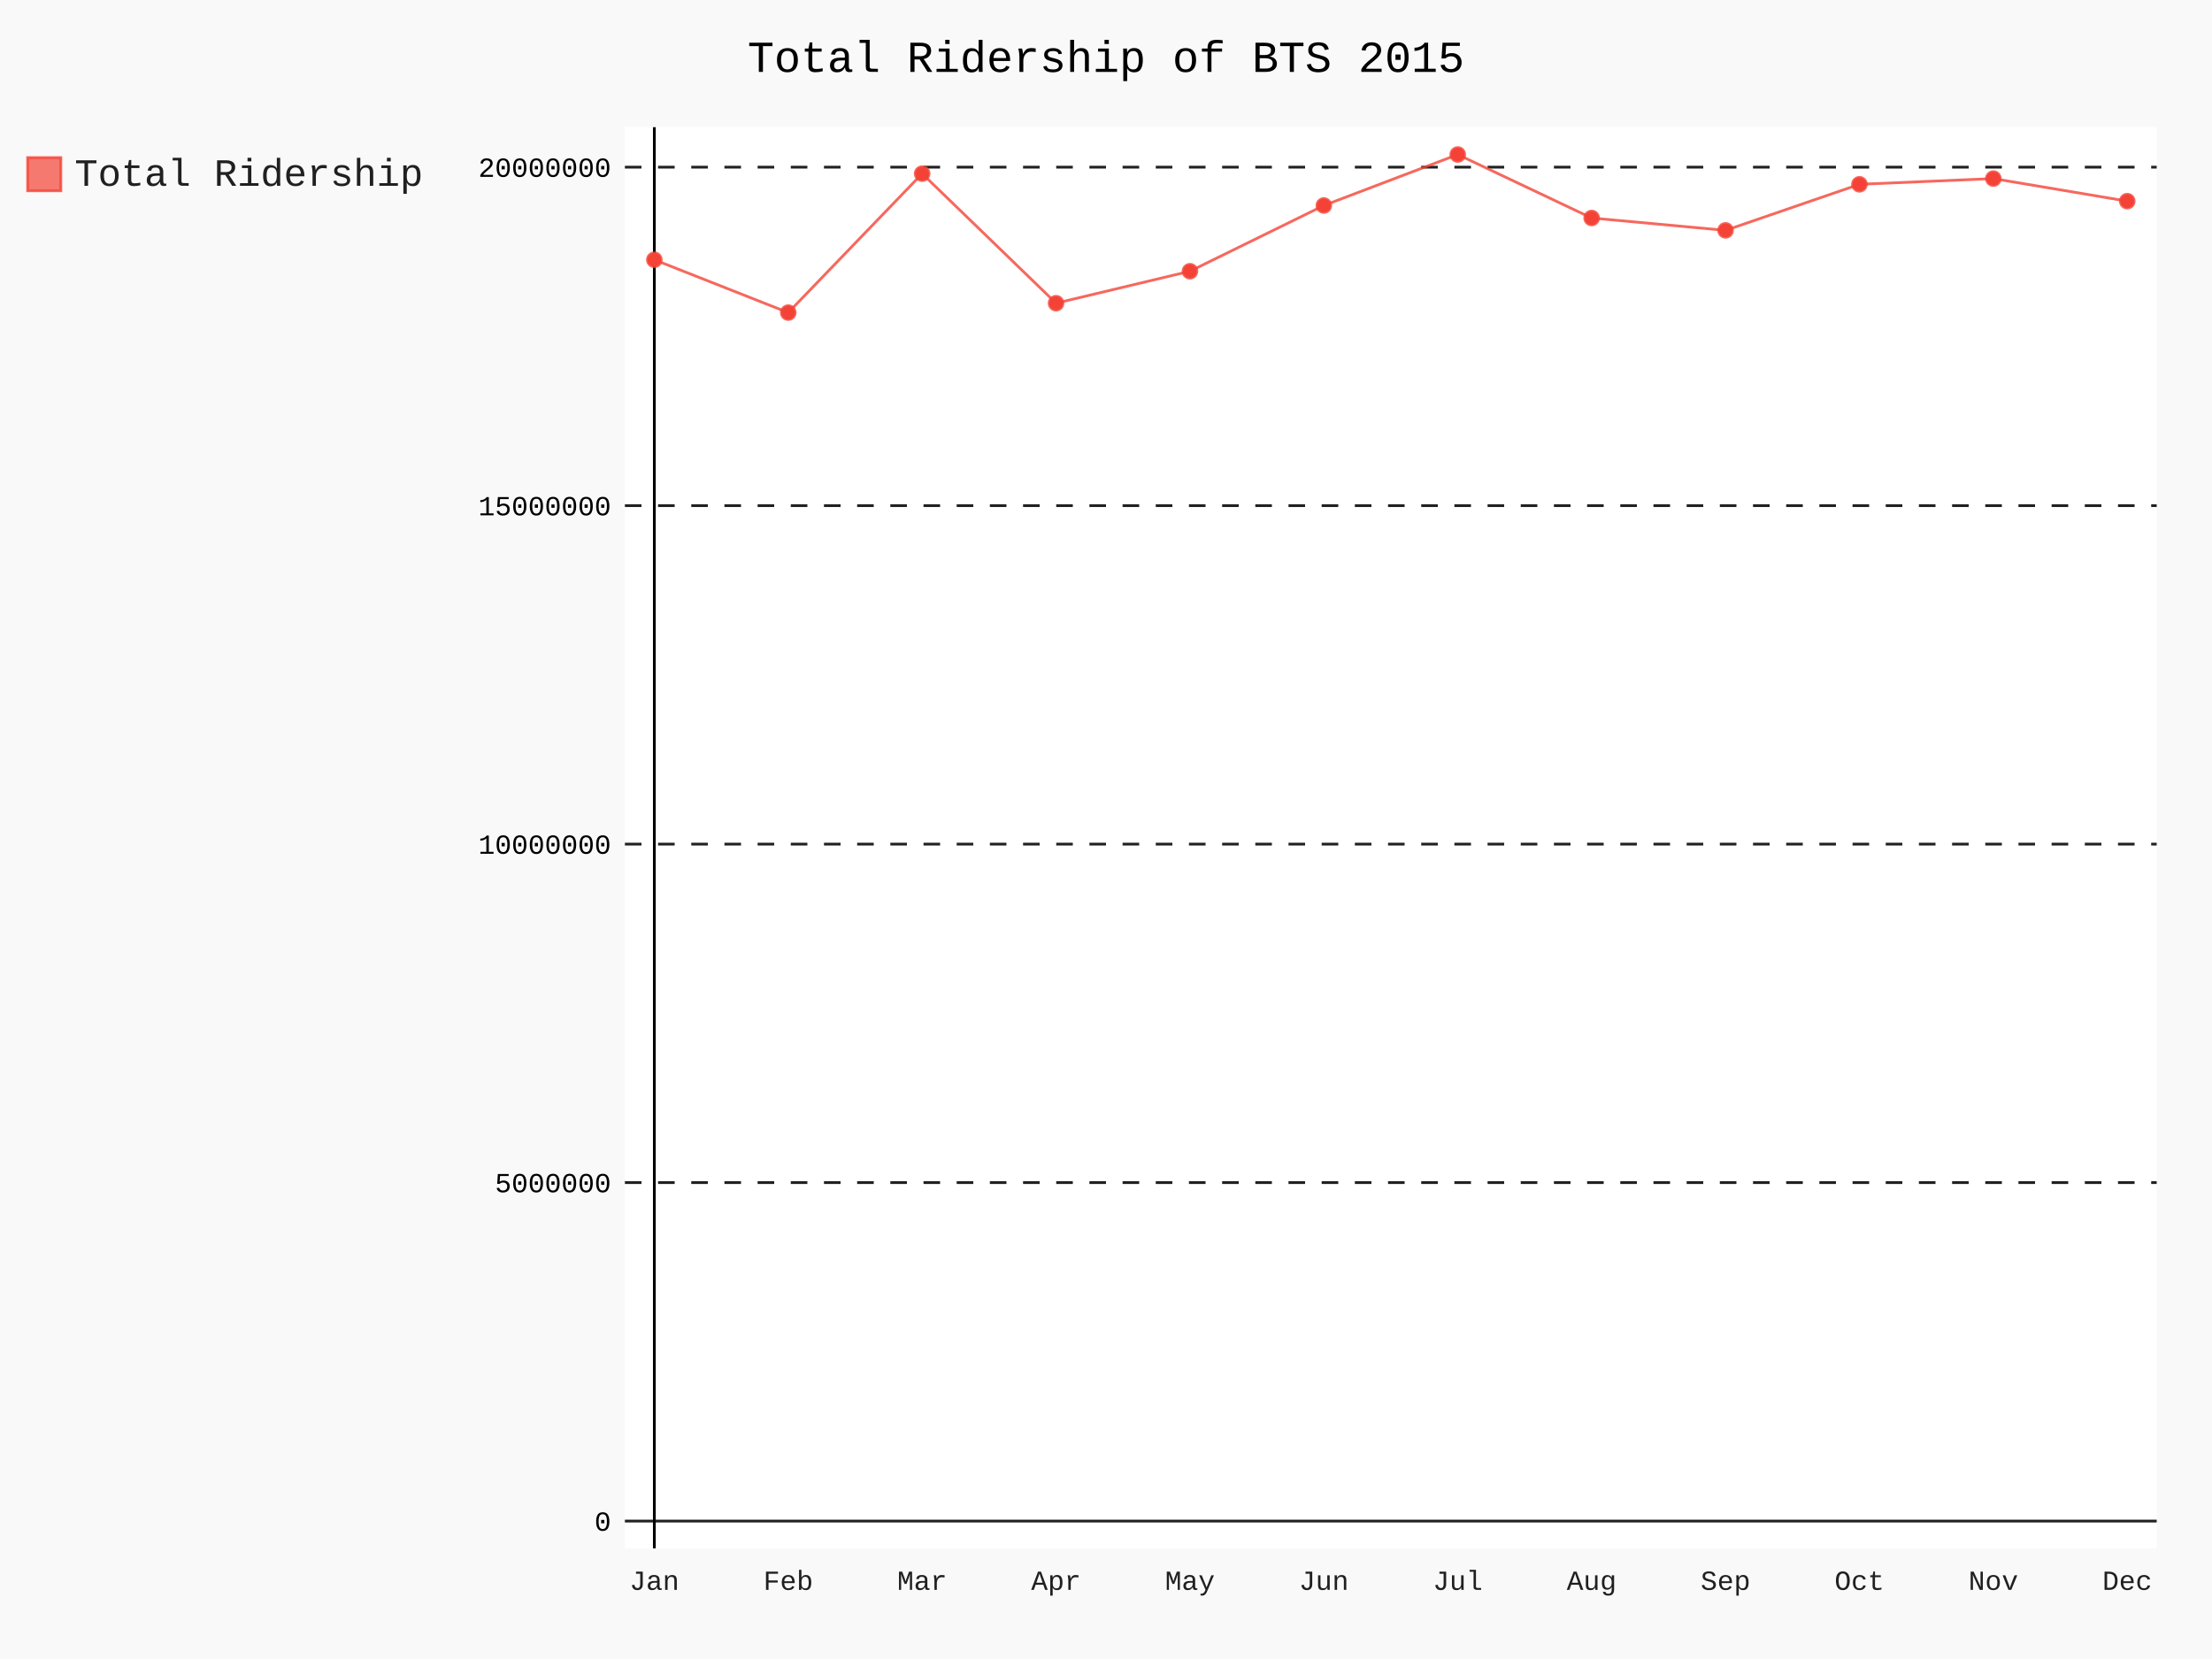
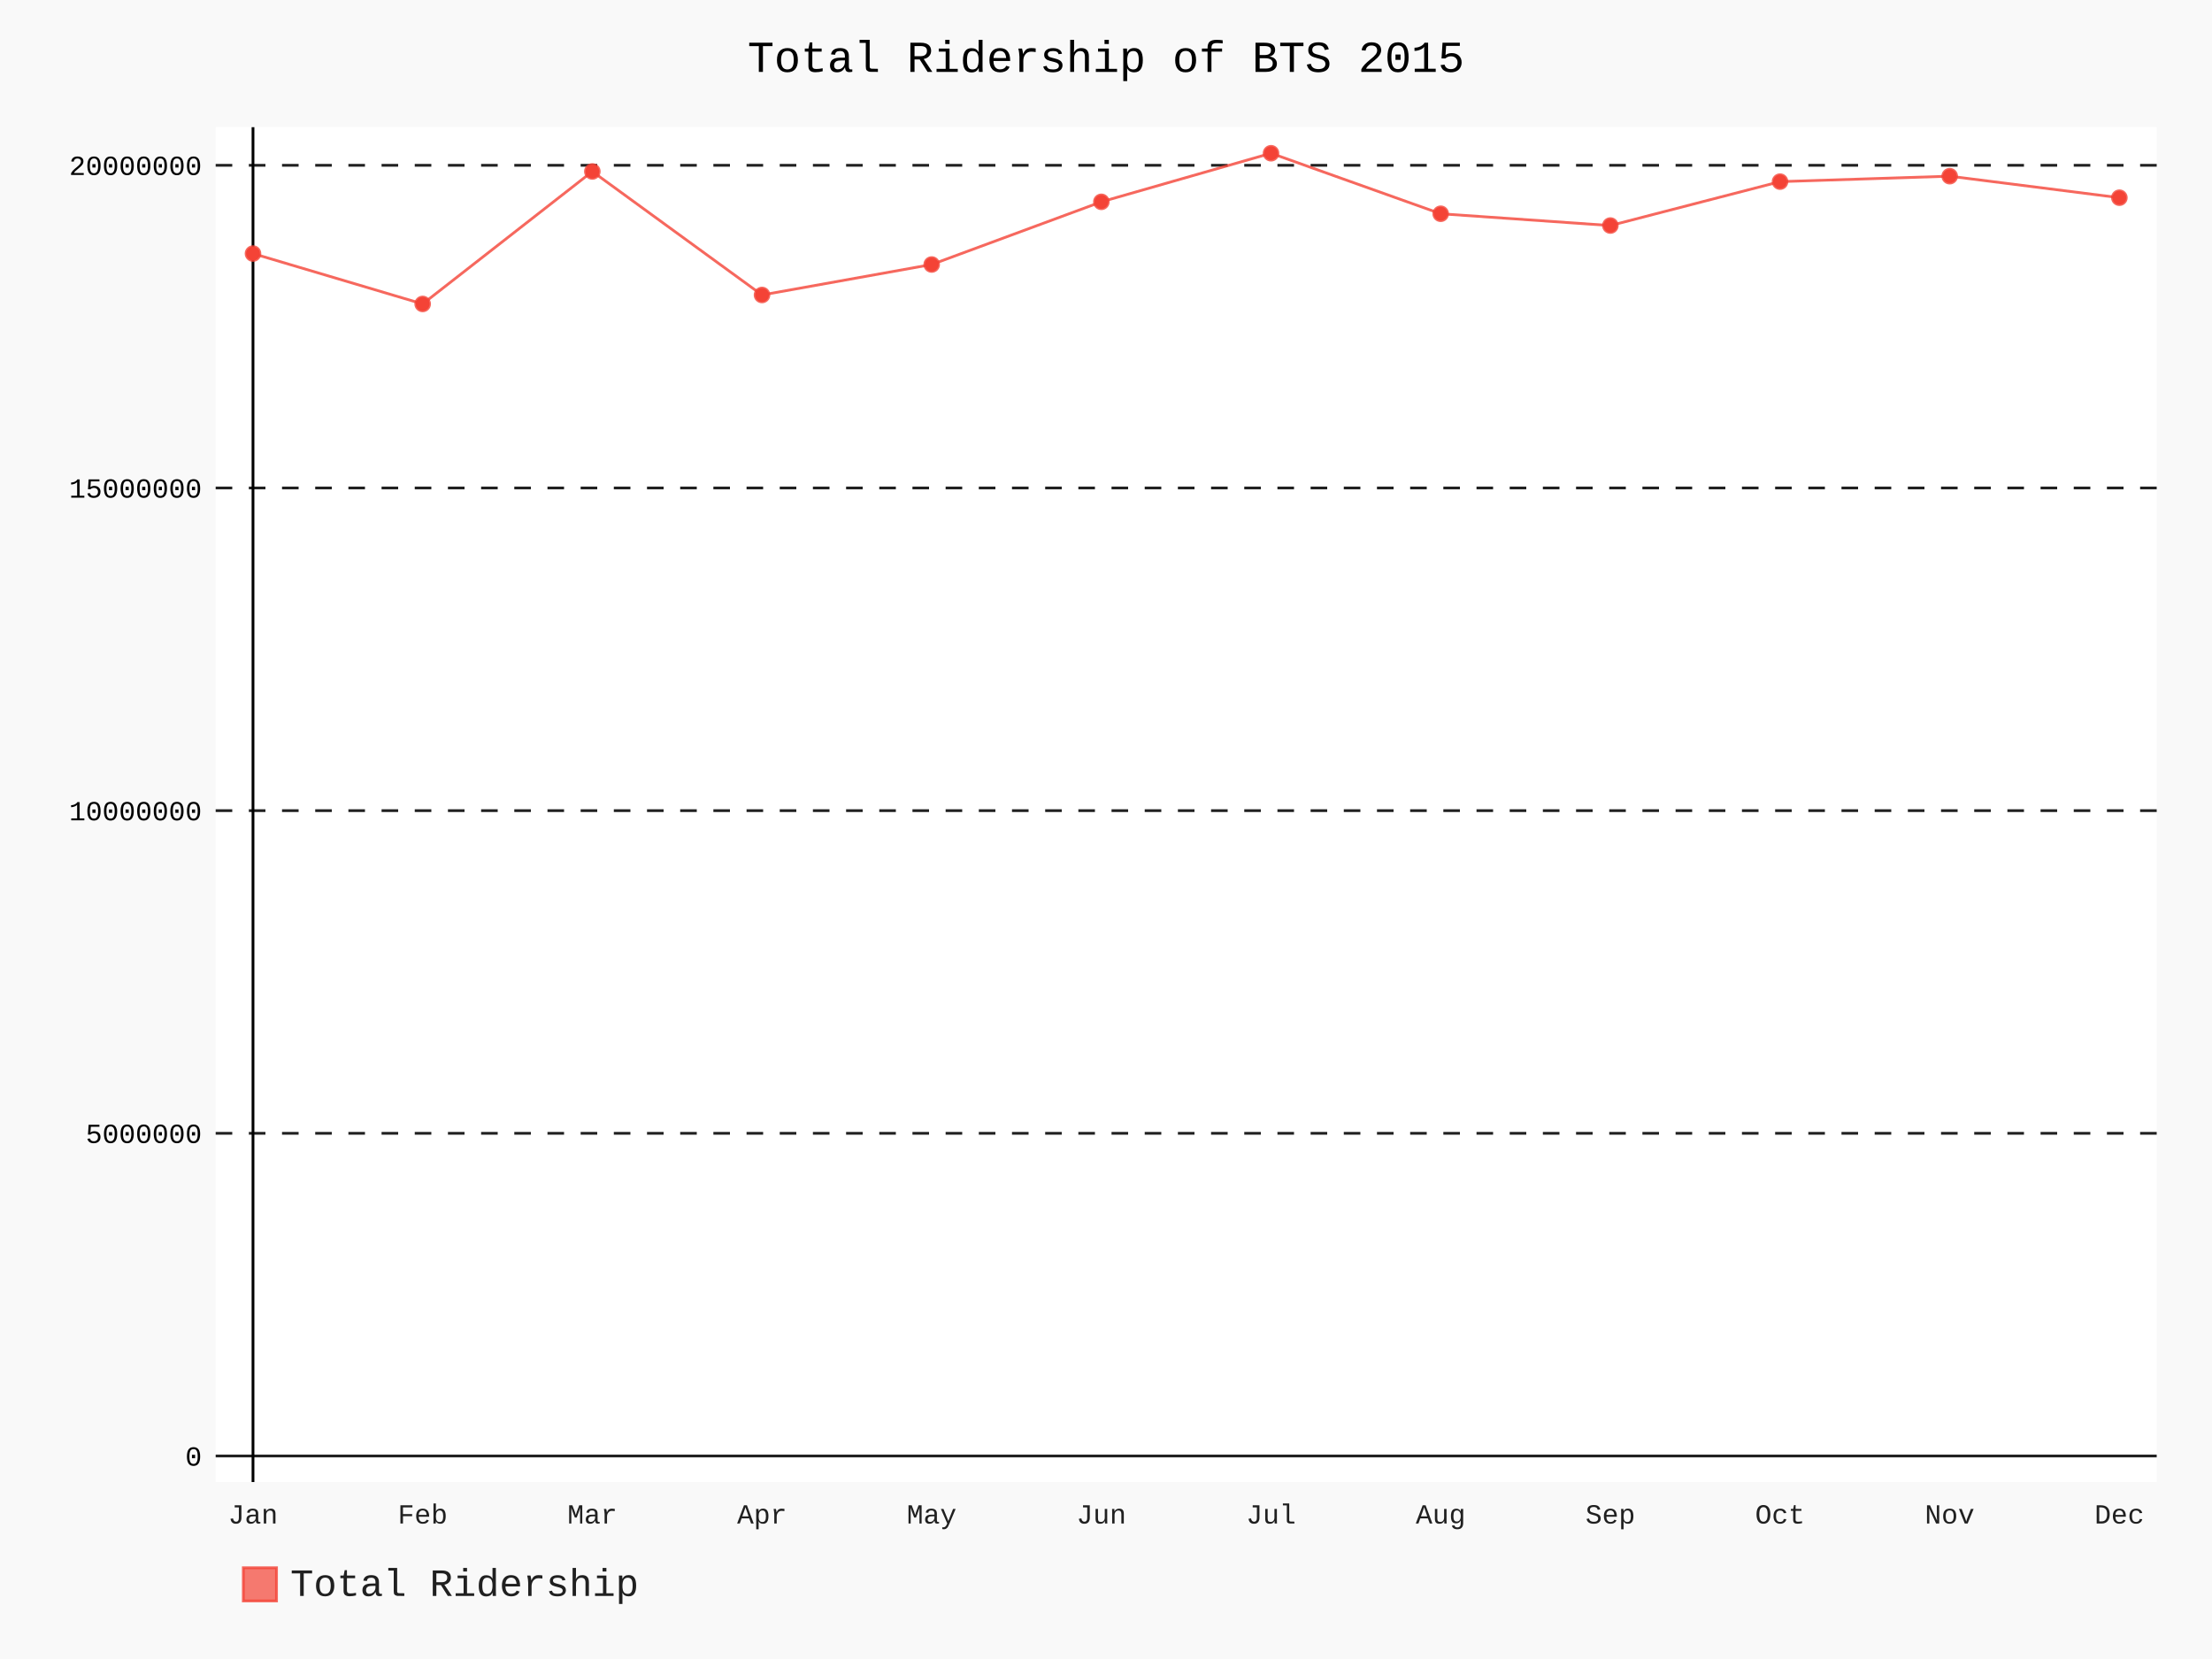
- <svg xmlns="http://www.w3.org/2000/svg" class="pygal-chart" id="chart-8e8b5d28-e42c-447c-ba19-50cde2bc6a2b" viewBox="0 0 800 600">
+ <svg xmlns="http://www.w3.org/2000/svg" class="pygal-chart" id="chart-b5dc6e57-5a7e-4256-b876-1f9318a9ca9d" viewBox="0 0 800 600">
  <defs>
-     <style type="text/css">#chart-8e8b5d28-e42c-447c-ba19-50cde2bc6a2b{-webkit-user-select:none;-webkit-font-smoothing:antialiased;font-family:Consolas,"Liberation Mono",Menlo,Courier,monospace}#chart-8e8b5d28-e42c-447c-ba19-50cde2bc6a2b .title{font-family:Consolas,"Liberation Mono",Menlo,Courier,monospace;font-size:16px}#chart-8e8b5d28-e42c-447c-ba19-50cde2bc6a2b .legends .legend text{font-family:Consolas,"Liberation Mono",Menlo,Courier,monospace;font-size:14px}#chart-8e8b5d28-e42c-447c-ba19-50cde2bc6a2b .axis text{font-family:Consolas,"Liberation Mono",Menlo,Courier,monospace;font-size:10px}#chart-8e8b5d28-e42c-447c-ba19-50cde2bc6a2b .axis text.major{font-family:Consolas,"Liberation Mono",Menlo,Courier,monospace;font-size:10px}#chart-8e8b5d28-e42c-447c-ba19-50cde2bc6a2b .text-overlay text.value{font-family:Consolas,"Liberation Mono",Menlo,Courier,monospace;font-size:16px}#chart-8e8b5d28-e42c-447c-ba19-50cde2bc6a2b .text-overlay text.label{font-family:Consolas,"Liberation Mono",Menlo,Courier,monospace;font-size:10px}#chart-8e8b5d28-e42c-447c-ba19-50cde2bc6a2b .tooltip{font-family:Consolas,"Liberation Mono",Menlo,Courier,monospace;font-size:14px}#chart-8e8b5d28-e42c-447c-ba19-50cde2bc6a2b text.no_data{font-family:Consolas,"Liberation Mono",Menlo,Courier,monospace;font-size:64px}
- #chart-8e8b5d28-e42c-447c-ba19-50cde2bc6a2b{background-color:rgba(249,249,249,1)}#chart-8e8b5d28-e42c-447c-ba19-50cde2bc6a2b path,#chart-8e8b5d28-e42c-447c-ba19-50cde2bc6a2b line,#chart-8e8b5d28-e42c-447c-ba19-50cde2bc6a2b rect,#chart-8e8b5d28-e42c-447c-ba19-50cde2bc6a2b circle{-webkit-transition:150ms;-moz-transition:150ms;transition:150ms}#chart-8e8b5d28-e42c-447c-ba19-50cde2bc6a2b .graph &gt; .background{fill:rgba(249,249,249,1)}#chart-8e8b5d28-e42c-447c-ba19-50cde2bc6a2b .plot &gt; .background{fill:rgba(255,255,255,1)}#chart-8e8b5d28-e42c-447c-ba19-50cde2bc6a2b .graph{fill:rgba(0,0,0,.87)}#chart-8e8b5d28-e42c-447c-ba19-50cde2bc6a2b text.no_data{fill:rgba(0,0,0,1)}#chart-8e8b5d28-e42c-447c-ba19-50cde2bc6a2b .title{fill:rgba(0,0,0,1)}#chart-8e8b5d28-e42c-447c-ba19-50cde2bc6a2b .legends .legend text{fill:rgba(0,0,0,.87)}#chart-8e8b5d28-e42c-447c-ba19-50cde2bc6a2b .legends .legend:hover text{fill:rgba(0,0,0,1)}#chart-8e8b5d28-e42c-447c-ba19-50cde2bc6a2b .axis .line{stroke:rgba(0,0,0,1)}#chart-8e8b5d28-e42c-447c-ba19-50cde2bc6a2b .axis .guide.line{stroke:rgba(0,0,0,.54)}#chart-8e8b5d28-e42c-447c-ba19-50cde2bc6a2b .axis .major.line{stroke:rgba(0,0,0,.87)}#chart-8e8b5d28-e42c-447c-ba19-50cde2bc6a2b .axis text.major{fill:rgba(0,0,0,1)}#chart-8e8b5d28-e42c-447c-ba19-50cde2bc6a2b .axis.y .guides:hover .guide.line,#chart-8e8b5d28-e42c-447c-ba19-50cde2bc6a2b .line-graph .axis.x .guides:hover .guide.line,#chart-8e8b5d28-e42c-447c-ba19-50cde2bc6a2b .stackedline-graph .axis.x .guides:hover .guide.line,#chart-8e8b5d28-e42c-447c-ba19-50cde2bc6a2b .xy-graph .axis.x .guides:hover .guide.line{stroke:rgba(0,0,0,1)}#chart-8e8b5d28-e42c-447c-ba19-50cde2bc6a2b .axis .guides:hover text{fill:rgba(0,0,0,1)}#chart-8e8b5d28-e42c-447c-ba19-50cde2bc6a2b .reactive{fill-opacity:.7;stroke-opacity:.8}#chart-8e8b5d28-e42c-447c-ba19-50cde2bc6a2b .ci{stroke:rgba(0,0,0,.87)}#chart-8e8b5d28-e42c-447c-ba19-50cde2bc6a2b .reactive.active,#chart-8e8b5d28-e42c-447c-ba19-50cde2bc6a2b .active .reactive{fill-opacity:.8;stroke-opacity:.9;stroke-width:4}#chart-8e8b5d28-e42c-447c-ba19-50cde2bc6a2b .ci .reactive.active{stroke-width:1.5}#chart-8e8b5d28-e42c-447c-ba19-50cde2bc6a2b .series text{fill:rgba(0,0,0,1)}#chart-8e8b5d28-e42c-447c-ba19-50cde2bc6a2b .tooltip rect{fill:rgba(255,255,255,1);stroke:rgba(0,0,0,1);-webkit-transition:opacity 150ms;-moz-transition:opacity 150ms;transition:opacity 150ms}#chart-8e8b5d28-e42c-447c-ba19-50cde2bc6a2b .tooltip .label{fill:rgba(0,0,0,.87)}#chart-8e8b5d28-e42c-447c-ba19-50cde2bc6a2b .tooltip .label{fill:rgba(0,0,0,.87)}#chart-8e8b5d28-e42c-447c-ba19-50cde2bc6a2b .tooltip .legend{font-size:.8em;fill:rgba(0,0,0,.54)}#chart-8e8b5d28-e42c-447c-ba19-50cde2bc6a2b .tooltip .x_label{font-size:.6em;fill:rgba(0,0,0,1)}#chart-8e8b5d28-e42c-447c-ba19-50cde2bc6a2b .tooltip .xlink{font-size:.5em;text-decoration:underline}#chart-8e8b5d28-e42c-447c-ba19-50cde2bc6a2b .tooltip .value{font-size:1.5em}#chart-8e8b5d28-e42c-447c-ba19-50cde2bc6a2b .bound{font-size:.5em}#chart-8e8b5d28-e42c-447c-ba19-50cde2bc6a2b .max-value{font-size:.75em;fill:rgba(0,0,0,.54)}#chart-8e8b5d28-e42c-447c-ba19-50cde2bc6a2b .map-element{fill:rgba(255,255,255,1);stroke:rgba(0,0,0,.54) !important}#chart-8e8b5d28-e42c-447c-ba19-50cde2bc6a2b .map-element .reactive{fill-opacity:inherit;stroke-opacity:inherit}#chart-8e8b5d28-e42c-447c-ba19-50cde2bc6a2b .color-0,#chart-8e8b5d28-e42c-447c-ba19-50cde2bc6a2b .color-0 a:visited{stroke:#F44336;fill:#F44336}#chart-8e8b5d28-e42c-447c-ba19-50cde2bc6a2b .text-overlay .color-0 text{fill:black}
- #chart-8e8b5d28-e42c-447c-ba19-50cde2bc6a2b text.no_data{text-anchor:middle}#chart-8e8b5d28-e42c-447c-ba19-50cde2bc6a2b .guide.line{fill:none}#chart-8e8b5d28-e42c-447c-ba19-50cde2bc6a2b .centered{text-anchor:middle}#chart-8e8b5d28-e42c-447c-ba19-50cde2bc6a2b .title{text-anchor:middle}#chart-8e8b5d28-e42c-447c-ba19-50cde2bc6a2b .legends .legend text{fill-opacity:1}#chart-8e8b5d28-e42c-447c-ba19-50cde2bc6a2b .axis.x text{text-anchor:middle}#chart-8e8b5d28-e42c-447c-ba19-50cde2bc6a2b .axis.x:not(.web) text[transform]{text-anchor:start}#chart-8e8b5d28-e42c-447c-ba19-50cde2bc6a2b .axis.x:not(.web) text[transform].backwards{text-anchor:end}#chart-8e8b5d28-e42c-447c-ba19-50cde2bc6a2b .axis.y text{text-anchor:end}#chart-8e8b5d28-e42c-447c-ba19-50cde2bc6a2b .axis.y text[transform].backwards{text-anchor:start}#chart-8e8b5d28-e42c-447c-ba19-50cde2bc6a2b .axis.y2 text{text-anchor:start}#chart-8e8b5d28-e42c-447c-ba19-50cde2bc6a2b .axis.y2 text[transform].backwards{text-anchor:end}#chart-8e8b5d28-e42c-447c-ba19-50cde2bc6a2b .axis .guide.line{stroke-dasharray:4,4}#chart-8e8b5d28-e42c-447c-ba19-50cde2bc6a2b .axis .major.guide.line{stroke-dasharray:6,6}#chart-8e8b5d28-e42c-447c-ba19-50cde2bc6a2b .horizontal .axis.y .guide.line,#chart-8e8b5d28-e42c-447c-ba19-50cde2bc6a2b .horizontal .axis.y2 .guide.line,#chart-8e8b5d28-e42c-447c-ba19-50cde2bc6a2b .vertical .axis.x .guide.line{opacity:0}#chart-8e8b5d28-e42c-447c-ba19-50cde2bc6a2b .horizontal .axis.always_show .guide.line,#chart-8e8b5d28-e42c-447c-ba19-50cde2bc6a2b .vertical .axis.always_show .guide.line{opacity:1 !important}#chart-8e8b5d28-e42c-447c-ba19-50cde2bc6a2b .axis.y .guides:hover .guide.line,#chart-8e8b5d28-e42c-447c-ba19-50cde2bc6a2b .axis.y2 .guides:hover .guide.line,#chart-8e8b5d28-e42c-447c-ba19-50cde2bc6a2b .axis.x .guides:hover .guide.line{opacity:1}#chart-8e8b5d28-e42c-447c-ba19-50cde2bc6a2b .axis .guides:hover text{opacity:1}#chart-8e8b5d28-e42c-447c-ba19-50cde2bc6a2b .nofill{fill:none}#chart-8e8b5d28-e42c-447c-ba19-50cde2bc6a2b .subtle-fill{fill-opacity:.2}#chart-8e8b5d28-e42c-447c-ba19-50cde2bc6a2b .dot{stroke-width:1px;fill-opacity:1}#chart-8e8b5d28-e42c-447c-ba19-50cde2bc6a2b .dot.active{stroke-width:5px}#chart-8e8b5d28-e42c-447c-ba19-50cde2bc6a2b .dot.negative{fill:transparent}#chart-8e8b5d28-e42c-447c-ba19-50cde2bc6a2b text,#chart-8e8b5d28-e42c-447c-ba19-50cde2bc6a2b tspan{stroke:none !important}#chart-8e8b5d28-e42c-447c-ba19-50cde2bc6a2b .series text.active{opacity:1}#chart-8e8b5d28-e42c-447c-ba19-50cde2bc6a2b .tooltip rect{fill-opacity:.95;stroke-width:.5}#chart-8e8b5d28-e42c-447c-ba19-50cde2bc6a2b .tooltip text{fill-opacity:1}#chart-8e8b5d28-e42c-447c-ba19-50cde2bc6a2b .showable{visibility:hidden}#chart-8e8b5d28-e42c-447c-ba19-50cde2bc6a2b .showable.shown{visibility:visible}#chart-8e8b5d28-e42c-447c-ba19-50cde2bc6a2b .gauge-background{fill:rgba(229,229,229,1);stroke:none}#chart-8e8b5d28-e42c-447c-ba19-50cde2bc6a2b .bg-lines{stroke:rgba(249,249,249,1);stroke-width:2px}</style>
+     <style type="text/css">#chart-b5dc6e57-5a7e-4256-b876-1f9318a9ca9d{-webkit-user-select:none;-webkit-font-smoothing:antialiased;font-family:Consolas,"Liberation Mono",Menlo,Courier,monospace}#chart-b5dc6e57-5a7e-4256-b876-1f9318a9ca9d .title{font-family:Consolas,"Liberation Mono",Menlo,Courier,monospace;font-size:16px}#chart-b5dc6e57-5a7e-4256-b876-1f9318a9ca9d .legends .legend text{font-family:Consolas,"Liberation Mono",Menlo,Courier,monospace;font-size:14px}#chart-b5dc6e57-5a7e-4256-b876-1f9318a9ca9d .axis text{font-family:Consolas,"Liberation Mono",Menlo,Courier,monospace;font-size:10px}#chart-b5dc6e57-5a7e-4256-b876-1f9318a9ca9d .axis text.major{font-family:Consolas,"Liberation Mono",Menlo,Courier,monospace;font-size:10px}#chart-b5dc6e57-5a7e-4256-b876-1f9318a9ca9d .text-overlay text.value{font-family:Consolas,"Liberation Mono",Menlo,Courier,monospace;font-size:16px}#chart-b5dc6e57-5a7e-4256-b876-1f9318a9ca9d .text-overlay text.label{font-family:Consolas,"Liberation Mono",Menlo,Courier,monospace;font-size:10px}#chart-b5dc6e57-5a7e-4256-b876-1f9318a9ca9d .tooltip{font-family:Consolas,"Liberation Mono",Menlo,Courier,monospace;font-size:14px}#chart-b5dc6e57-5a7e-4256-b876-1f9318a9ca9d text.no_data{font-family:Consolas,"Liberation Mono",Menlo,Courier,monospace;font-size:64px}
+ #chart-b5dc6e57-5a7e-4256-b876-1f9318a9ca9d{background-color:rgba(249,249,249,1)}#chart-b5dc6e57-5a7e-4256-b876-1f9318a9ca9d path,#chart-b5dc6e57-5a7e-4256-b876-1f9318a9ca9d line,#chart-b5dc6e57-5a7e-4256-b876-1f9318a9ca9d rect,#chart-b5dc6e57-5a7e-4256-b876-1f9318a9ca9d circle{-webkit-transition:150ms;-moz-transition:150ms;transition:150ms}#chart-b5dc6e57-5a7e-4256-b876-1f9318a9ca9d .graph &gt; .background{fill:rgba(249,249,249,1)}#chart-b5dc6e57-5a7e-4256-b876-1f9318a9ca9d .plot &gt; .background{fill:rgba(255,255,255,1)}#chart-b5dc6e57-5a7e-4256-b876-1f9318a9ca9d .graph{fill:rgba(0,0,0,.87)}#chart-b5dc6e57-5a7e-4256-b876-1f9318a9ca9d text.no_data{fill:rgba(0,0,0,1)}#chart-b5dc6e57-5a7e-4256-b876-1f9318a9ca9d .title{fill:rgba(0,0,0,1)}#chart-b5dc6e57-5a7e-4256-b876-1f9318a9ca9d .legends .legend text{fill:rgba(0,0,0,.87)}#chart-b5dc6e57-5a7e-4256-b876-1f9318a9ca9d .legends .legend:hover text{fill:rgba(0,0,0,1)}#chart-b5dc6e57-5a7e-4256-b876-1f9318a9ca9d .axis .line{stroke:rgba(0,0,0,1)}#chart-b5dc6e57-5a7e-4256-b876-1f9318a9ca9d .axis .guide.line{stroke:rgba(0,0,0,.54)}#chart-b5dc6e57-5a7e-4256-b876-1f9318a9ca9d .axis .major.line{stroke:rgba(0,0,0,.87)}#chart-b5dc6e57-5a7e-4256-b876-1f9318a9ca9d .axis text.major{fill:rgba(0,0,0,1)}#chart-b5dc6e57-5a7e-4256-b876-1f9318a9ca9d .axis.y .guides:hover .guide.line,#chart-b5dc6e57-5a7e-4256-b876-1f9318a9ca9d .line-graph .axis.x .guides:hover .guide.line,#chart-b5dc6e57-5a7e-4256-b876-1f9318a9ca9d .stackedline-graph .axis.x .guides:hover .guide.line,#chart-b5dc6e57-5a7e-4256-b876-1f9318a9ca9d .xy-graph .axis.x .guides:hover .guide.line{stroke:rgba(0,0,0,1)}#chart-b5dc6e57-5a7e-4256-b876-1f9318a9ca9d .axis .guides:hover text{fill:rgba(0,0,0,1)}#chart-b5dc6e57-5a7e-4256-b876-1f9318a9ca9d .reactive{fill-opacity:.7;stroke-opacity:.8}#chart-b5dc6e57-5a7e-4256-b876-1f9318a9ca9d .ci{stroke:rgba(0,0,0,.87)}#chart-b5dc6e57-5a7e-4256-b876-1f9318a9ca9d .reactive.active,#chart-b5dc6e57-5a7e-4256-b876-1f9318a9ca9d .active .reactive{fill-opacity:.8;stroke-opacity:.9;stroke-width:4}#chart-b5dc6e57-5a7e-4256-b876-1f9318a9ca9d .ci .reactive.active{stroke-width:1.5}#chart-b5dc6e57-5a7e-4256-b876-1f9318a9ca9d .series text{fill:rgba(0,0,0,1)}#chart-b5dc6e57-5a7e-4256-b876-1f9318a9ca9d .tooltip rect{fill:rgba(255,255,255,1);stroke:rgba(0,0,0,1);-webkit-transition:opacity 150ms;-moz-transition:opacity 150ms;transition:opacity 150ms}#chart-b5dc6e57-5a7e-4256-b876-1f9318a9ca9d .tooltip .label{fill:rgba(0,0,0,.87)}#chart-b5dc6e57-5a7e-4256-b876-1f9318a9ca9d .tooltip .label{fill:rgba(0,0,0,.87)}#chart-b5dc6e57-5a7e-4256-b876-1f9318a9ca9d .tooltip .legend{font-size:.8em;fill:rgba(0,0,0,.54)}#chart-b5dc6e57-5a7e-4256-b876-1f9318a9ca9d .tooltip .x_label{font-size:.6em;fill:rgba(0,0,0,1)}#chart-b5dc6e57-5a7e-4256-b876-1f9318a9ca9d .tooltip .xlink{font-size:.5em;text-decoration:underline}#chart-b5dc6e57-5a7e-4256-b876-1f9318a9ca9d .tooltip .value{font-size:1.5em}#chart-b5dc6e57-5a7e-4256-b876-1f9318a9ca9d .bound{font-size:.5em}#chart-b5dc6e57-5a7e-4256-b876-1f9318a9ca9d .max-value{font-size:.75em;fill:rgba(0,0,0,.54)}#chart-b5dc6e57-5a7e-4256-b876-1f9318a9ca9d .map-element{fill:rgba(255,255,255,1);stroke:rgba(0,0,0,.54) !important}#chart-b5dc6e57-5a7e-4256-b876-1f9318a9ca9d .map-element .reactive{fill-opacity:inherit;stroke-opacity:inherit}#chart-b5dc6e57-5a7e-4256-b876-1f9318a9ca9d .color-0,#chart-b5dc6e57-5a7e-4256-b876-1f9318a9ca9d .color-0 a:visited{stroke:#F44336;fill:#F44336}#chart-b5dc6e57-5a7e-4256-b876-1f9318a9ca9d .text-overlay .color-0 text{fill:black}
+ #chart-b5dc6e57-5a7e-4256-b876-1f9318a9ca9d text.no_data{text-anchor:middle}#chart-b5dc6e57-5a7e-4256-b876-1f9318a9ca9d .guide.line{fill:none}#chart-b5dc6e57-5a7e-4256-b876-1f9318a9ca9d .centered{text-anchor:middle}#chart-b5dc6e57-5a7e-4256-b876-1f9318a9ca9d .title{text-anchor:middle}#chart-b5dc6e57-5a7e-4256-b876-1f9318a9ca9d .legends .legend text{fill-opacity:1}#chart-b5dc6e57-5a7e-4256-b876-1f9318a9ca9d .axis.x text{text-anchor:middle}#chart-b5dc6e57-5a7e-4256-b876-1f9318a9ca9d .axis.x:not(.web) text[transform]{text-anchor:start}#chart-b5dc6e57-5a7e-4256-b876-1f9318a9ca9d .axis.x:not(.web) text[transform].backwards{text-anchor:end}#chart-b5dc6e57-5a7e-4256-b876-1f9318a9ca9d .axis.y text{text-anchor:end}#chart-b5dc6e57-5a7e-4256-b876-1f9318a9ca9d .axis.y text[transform].backwards{text-anchor:start}#chart-b5dc6e57-5a7e-4256-b876-1f9318a9ca9d .axis.y2 text{text-anchor:start}#chart-b5dc6e57-5a7e-4256-b876-1f9318a9ca9d .axis.y2 text[transform].backwards{text-anchor:end}#chart-b5dc6e57-5a7e-4256-b876-1f9318a9ca9d .axis .guide.line{stroke-dasharray:4,4}#chart-b5dc6e57-5a7e-4256-b876-1f9318a9ca9d .axis .major.guide.line{stroke-dasharray:6,6}#chart-b5dc6e57-5a7e-4256-b876-1f9318a9ca9d .horizontal .axis.y .guide.line,#chart-b5dc6e57-5a7e-4256-b876-1f9318a9ca9d .horizontal .axis.y2 .guide.line,#chart-b5dc6e57-5a7e-4256-b876-1f9318a9ca9d .vertical .axis.x .guide.line{opacity:0}#chart-b5dc6e57-5a7e-4256-b876-1f9318a9ca9d .horizontal .axis.always_show .guide.line,#chart-b5dc6e57-5a7e-4256-b876-1f9318a9ca9d .vertical .axis.always_show .guide.line{opacity:1 !important}#chart-b5dc6e57-5a7e-4256-b876-1f9318a9ca9d .axis.y .guides:hover .guide.line,#chart-b5dc6e57-5a7e-4256-b876-1f9318a9ca9d .axis.y2 .guides:hover .guide.line,#chart-b5dc6e57-5a7e-4256-b876-1f9318a9ca9d .axis.x .guides:hover .guide.line{opacity:1}#chart-b5dc6e57-5a7e-4256-b876-1f9318a9ca9d .axis .guides:hover text{opacity:1}#chart-b5dc6e57-5a7e-4256-b876-1f9318a9ca9d .nofill{fill:none}#chart-b5dc6e57-5a7e-4256-b876-1f9318a9ca9d .subtle-fill{fill-opacity:.2}#chart-b5dc6e57-5a7e-4256-b876-1f9318a9ca9d .dot{stroke-width:1px;fill-opacity:1}#chart-b5dc6e57-5a7e-4256-b876-1f9318a9ca9d .dot.active{stroke-width:5px}#chart-b5dc6e57-5a7e-4256-b876-1f9318a9ca9d .dot.negative{fill:transparent}#chart-b5dc6e57-5a7e-4256-b876-1f9318a9ca9d text,#chart-b5dc6e57-5a7e-4256-b876-1f9318a9ca9d tspan{stroke:none !important}#chart-b5dc6e57-5a7e-4256-b876-1f9318a9ca9d .series text.active{opacity:1}#chart-b5dc6e57-5a7e-4256-b876-1f9318a9ca9d .tooltip rect{fill-opacity:.95;stroke-width:.5}#chart-b5dc6e57-5a7e-4256-b876-1f9318a9ca9d .tooltip text{fill-opacity:1}#chart-b5dc6e57-5a7e-4256-b876-1f9318a9ca9d .showable{visibility:hidden}#chart-b5dc6e57-5a7e-4256-b876-1f9318a9ca9d .showable.shown{visibility:visible}#chart-b5dc6e57-5a7e-4256-b876-1f9318a9ca9d .gauge-background{fill:rgba(229,229,229,1);stroke:none}#chart-b5dc6e57-5a7e-4256-b876-1f9318a9ca9d .bg-lines{stroke:rgba(249,249,249,1);stroke-width:2px}</style>
  </defs>
  <g class="graph line-graph vertical">
    <rect class="background" height="600" width="800" x="0" y="0" />
-     <g class="plot" transform="translate(226, 46)">
-       <rect class="background" height="514" width="554.0" x="0" y="0" />
+     <g class="plot" transform="translate(78, 46)">
+       <rect class="background" height="490.0" width="702.0" x="0" y="0" />
      <g class="axis y always_show">
        <g class="guides">
-           <path class="axis major line" d="M0 504.115 h554" />
-           <text class="major" x="-5" y="507.615">0</text>
+           <path class="axis major line" d="M0 480.577 h702" />
+           <text class="major" x="-5" y="484.077">0</text>
        </g>
        <g class="guides">
-           <path class="major guide line" d="M0 381.701 h554" />
-           <text class="major" x="-5" y="385.201">5000000</text>
+           <path class="major guide line" d="M0 363.878 h702" />
+           <text class="major" x="-5" y="367.378">5000000</text>
        </g>
        <g class="guides">
-           <path class="major guide line" d="M0 259.286 h554" />
-           <text class="major" x="-5" y="262.786">10000000</text>
+           <path class="major guide line" d="M0 247.18 h702" />
+           <text class="major" x="-5" y="250.68">10000000</text>
        </g>
        <g class="guides">
-           <path class="major guide line" d="M0 136.872 h554" />
-           <text class="major" x="-5" y="140.372">15000000</text>
+           <path class="major guide line" d="M0 130.481 h702" />
+           <text class="major" x="-5" y="133.981">15000000</text>
        </g>
        <g class="guides">
-           <path class="major guide line" d="M0 14.457 h554" />
-           <text class="major" x="-5" y="17.957">20000000</text>
+           <path class="major guide line" d="M0 13.782 h702" />
+           <text class="major" x="-5" y="17.282">20000000</text>
        </g>
      </g>
      <g class="axis x">
        <g class="guides">
-           <path class="line" d="M10.654 0 v514" />
-           <text class="" x="10.654" y="529.0">Jan</text>
+           <path class="line" d="M13.5 0 v490" />
+           <text class="" x="13.5" y="505.0">Jan</text>
        </g>
        <g class="guides">
-           <path class="guide line" d="M59.08 0 v514" />
-           <text class="" x="59.08" y="529.0">Feb</text>
+           <path class="guide line" d="M74.864 0 v490" />
+           <text class="" x="74.864" y="505.0">Feb</text>
        </g>
        <g class="guides">
-           <path class="guide line" d="M107.507 0 v514" />
-           <text class="" x="107.507" y="529.0">Mar</text>
+           <path class="guide line" d="M136.227 0 v490" />
+           <text class="" x="136.227" y="505.0">Mar</text>
        </g>
        <g class="guides">
-           <path class="guide line" d="M155.934 0 v514" />
-           <text class="" x="155.934" y="529.0">Apr</text>
+           <path class="guide line" d="M197.591 0 v490" />
+           <text class="" x="197.591" y="505.0">Apr</text>
        </g>
        <g class="guides">
-           <path class="guide line" d="M204.36 0 v514" />
-           <text class="" x="204.36" y="529.0">May</text>
+           <path class="guide line" d="M258.955 0 v490" />
+           <text class="" x="258.955" y="505.0">May</text>
        </g>
        <g class="guides">
-           <path class="guide line" d="M252.787 0 v514" />
-           <text class="" x="252.787" y="529.0">Jun</text>
+           <path class="guide line" d="M320.318 0 v490" />
+           <text class="" x="320.318" y="505.0">Jun</text>
        </g>
        <g class="guides">
-           <path class="guide line" d="M301.213 0 v514" />
-           <text class="" x="301.213" y="529.0">Jul</text>
+           <path class="guide line" d="M381.682 0 v490" />
+           <text class="" x="381.682" y="505.0">Jul</text>
        </g>
        <g class="guides">
-           <path class="guide line" d="M349.64 0 v514" />
-           <text class="" x="349.64" y="529.0">Aug</text>
+           <path class="guide line" d="M443.045 0 v490" />
+           <text class="" x="443.045" y="505.0">Aug</text>
        </g>
        <g class="guides">
-           <path class="guide line" d="M398.066 0 v514" />
-           <text class="" x="398.066" y="529.0">Sep</text>
+           <path class="guide line" d="M504.409 0 v490" />
+           <text class="" x="504.409" y="505.0">Sep</text>
        </g>
        <g class="guides">
-           <path class="guide line" d="M446.493 0 v514" />
-           <text class="" x="446.493" y="529.0">Oct</text>
+           <path class="guide line" d="M565.773 0 v490" />
+           <text class="" x="565.773" y="505.0">Oct</text>
        </g>
        <g class="guides">
-           <path class="guide line" d="M494.92 0 v514" />
-           <text class="" x="494.92" y="529.0">Nov</text>
+           <path class="guide line" d="M627.136 0 v490" />
+           <text class="" x="627.136" y="505.0">Nov</text>
        </g>
        <g class="guides">
-           <path class="guide line" d="M543.346 0 v514" />
-           <text class="" x="543.346" y="529.0">Dec</text>
+           <path class="guide line" d="M688.5 0 v490" />
+           <text class="" x="688.5" y="505.0">Dec</text>
        </g>
      </g>
      <g class="series serie-0 color-0">
-         <path class="line reactive nofill" d="M10.654 47.947 L59.08 67.057 107.507 16.797 155.934 63.656 204.36 52.095 252.787 28.319 301.213 9.885 349.64 32.842 398.066 37.315 446.493 20.655 494.92 18.585 543.346 26.75" />
+         <path class="line reactive nofill" d="M13.5 45.708 L74.864 63.926 136.227 16.012 197.591 60.684 258.955 49.662 320.318 26.996 381.682 9.423 443.045 31.308 504.409 35.572 565.773 19.691 627.136 17.717 688.5 25.501" />
      </g>
    </g>
    <g class="titles">
      <text class="title plot_title" x="400.0" y="26">Total Ridership of BTS 2015</text>
    </g>
-     <g class="plot overlay" transform="translate(226, 46)">
+     <g class="plot overlay" transform="translate(78, 46)">
      <g class="series serie-0 color-0">
        <g class="dots">
-           <circle class="dot reactive tooltip-trigger" cx="10.654" cy="47.947" r="2.5" />
+           <circle class="dot reactive tooltip-trigger" cx="13.5" cy="45.708" r="2.5" />
        </g>
        <g class="dots">
-           <circle class="dot reactive tooltip-trigger" cx="59.08" cy="67.057" r="2.5" />
+           <circle class="dot reactive tooltip-trigger" cx="74.864" cy="63.926" r="2.5" />
        </g>
        <g class="dots">
-           <circle class="dot reactive tooltip-trigger" cx="107.507" cy="16.797" r="2.5" />
+           <circle class="dot reactive tooltip-trigger" cx="136.227" cy="16.012" r="2.5" />
        </g>
        <g class="dots">
-           <circle class="dot reactive tooltip-trigger" cx="155.934" cy="63.656" r="2.5" />
+           <circle class="dot reactive tooltip-trigger" cx="197.591" cy="60.684" r="2.5" />
        </g>
        <g class="dots">
-           <circle class="dot reactive tooltip-trigger" cx="204.36" cy="52.095" r="2.5" />
+           <circle class="dot reactive tooltip-trigger" cx="258.955" cy="49.662" r="2.5" />
        </g>
        <g class="dots">
-           <circle class="dot reactive tooltip-trigger" cx="252.787" cy="28.319" r="2.5" />
+           <circle class="dot reactive tooltip-trigger" cx="320.318" cy="26.996" r="2.5" />
        </g>
        <g class="dots">
-           <circle class="dot reactive tooltip-trigger" cx="301.213" cy="9.885" r="2.5" />
+           <circle class="dot reactive tooltip-trigger" cx="381.682" cy="9.423" r="2.5" />
        </g>
        <g class="dots">
-           <circle class="dot reactive tooltip-trigger" cx="349.64" cy="32.842" r="2.5" />
+           <circle class="dot reactive tooltip-trigger" cx="443.045" cy="31.308" r="2.5" />
        </g>
        <g class="dots">
-           <circle class="dot reactive tooltip-trigger" cx="398.066" cy="37.315" r="2.5" />
+           <circle class="dot reactive tooltip-trigger" cx="504.409" cy="35.572" r="2.5" />
        </g>
        <g class="dots">
-           <circle class="dot reactive tooltip-trigger" cx="446.493" cy="20.655" r="2.5" />
+           <circle class="dot reactive tooltip-trigger" cx="565.773" cy="19.691" r="2.5" />
        </g>
        <g class="dots">
-           <circle class="dot reactive tooltip-trigger" cx="494.92" cy="18.585" r="2.5" />
+           <circle class="dot reactive tooltip-trigger" cx="627.136" cy="17.717" r="2.5" />
        </g>
        <g class="dots">
-           <circle class="dot reactive tooltip-trigger" cx="543.346" cy="26.75" r="2.5" />
+           <circle class="dot reactive tooltip-trigger" cx="688.5" cy="25.501" r="2.5" />
        </g>
      </g>
    </g>
-     <g class="plot text-overlay" transform="translate(226, 46)">
+     <g class="plot text-overlay" transform="translate(78, 46)">
      <g class="series serie-0 color-0" />
    </g>
-     <g class="plot tooltip-overlay" transform="translate(226, 46)">
+     <g class="plot tooltip-overlay" transform="translate(78, 46)">
      <g class="tooltip" style="opacity: 0" transform="translate(0 0)">
        <rect class="tooltip-box" height="0" rx="0" ry="0" width="0" />
        <g class="text" />
      </g>
    </g>
-     <g class="legends" transform="translate(10, 56)">
+     <g class="legends" transform="translate(88, 566)">
      <g class="legend reactive activate-serie" id="activate-serie-0">
        <rect class="color-0 reactive" height="12" width="12" x="0.0" y="1.0" />
        <text x="17.0" y="11.2">Total Ridership</text>
      </g>
    </g>
-     <g class="legends" transform="translate(790, 56)" />
  </g>
</svg>
